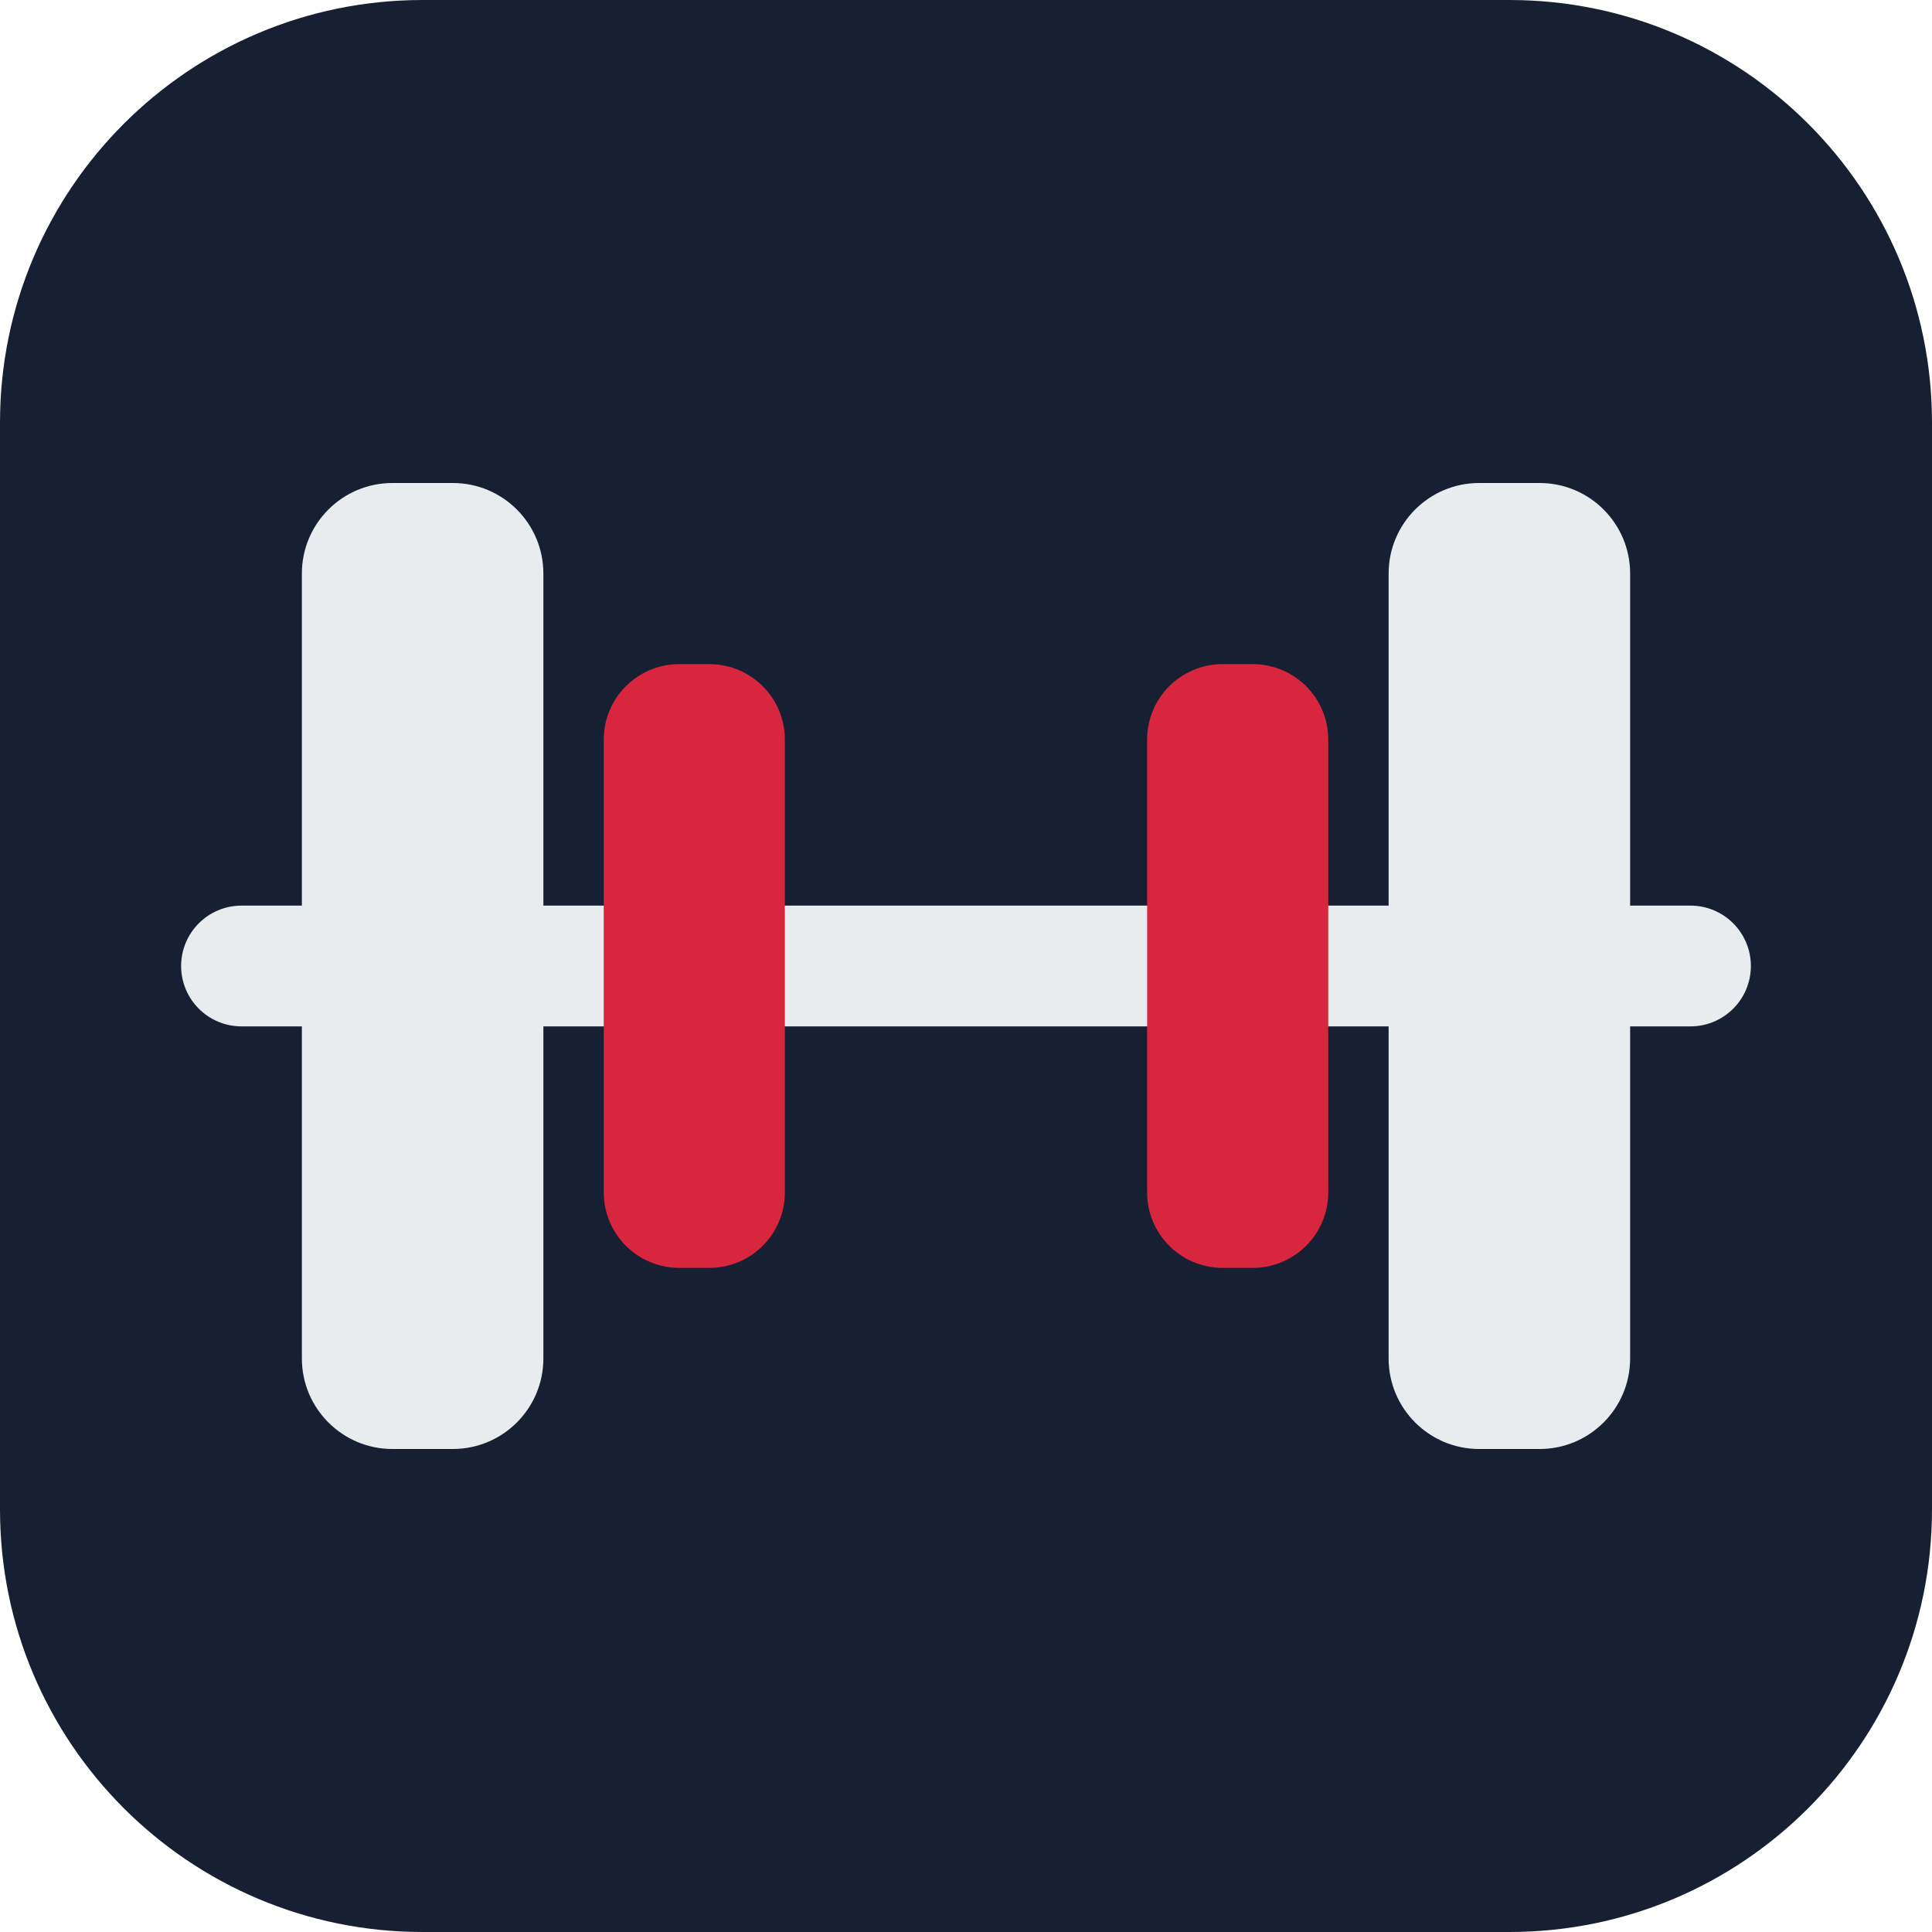
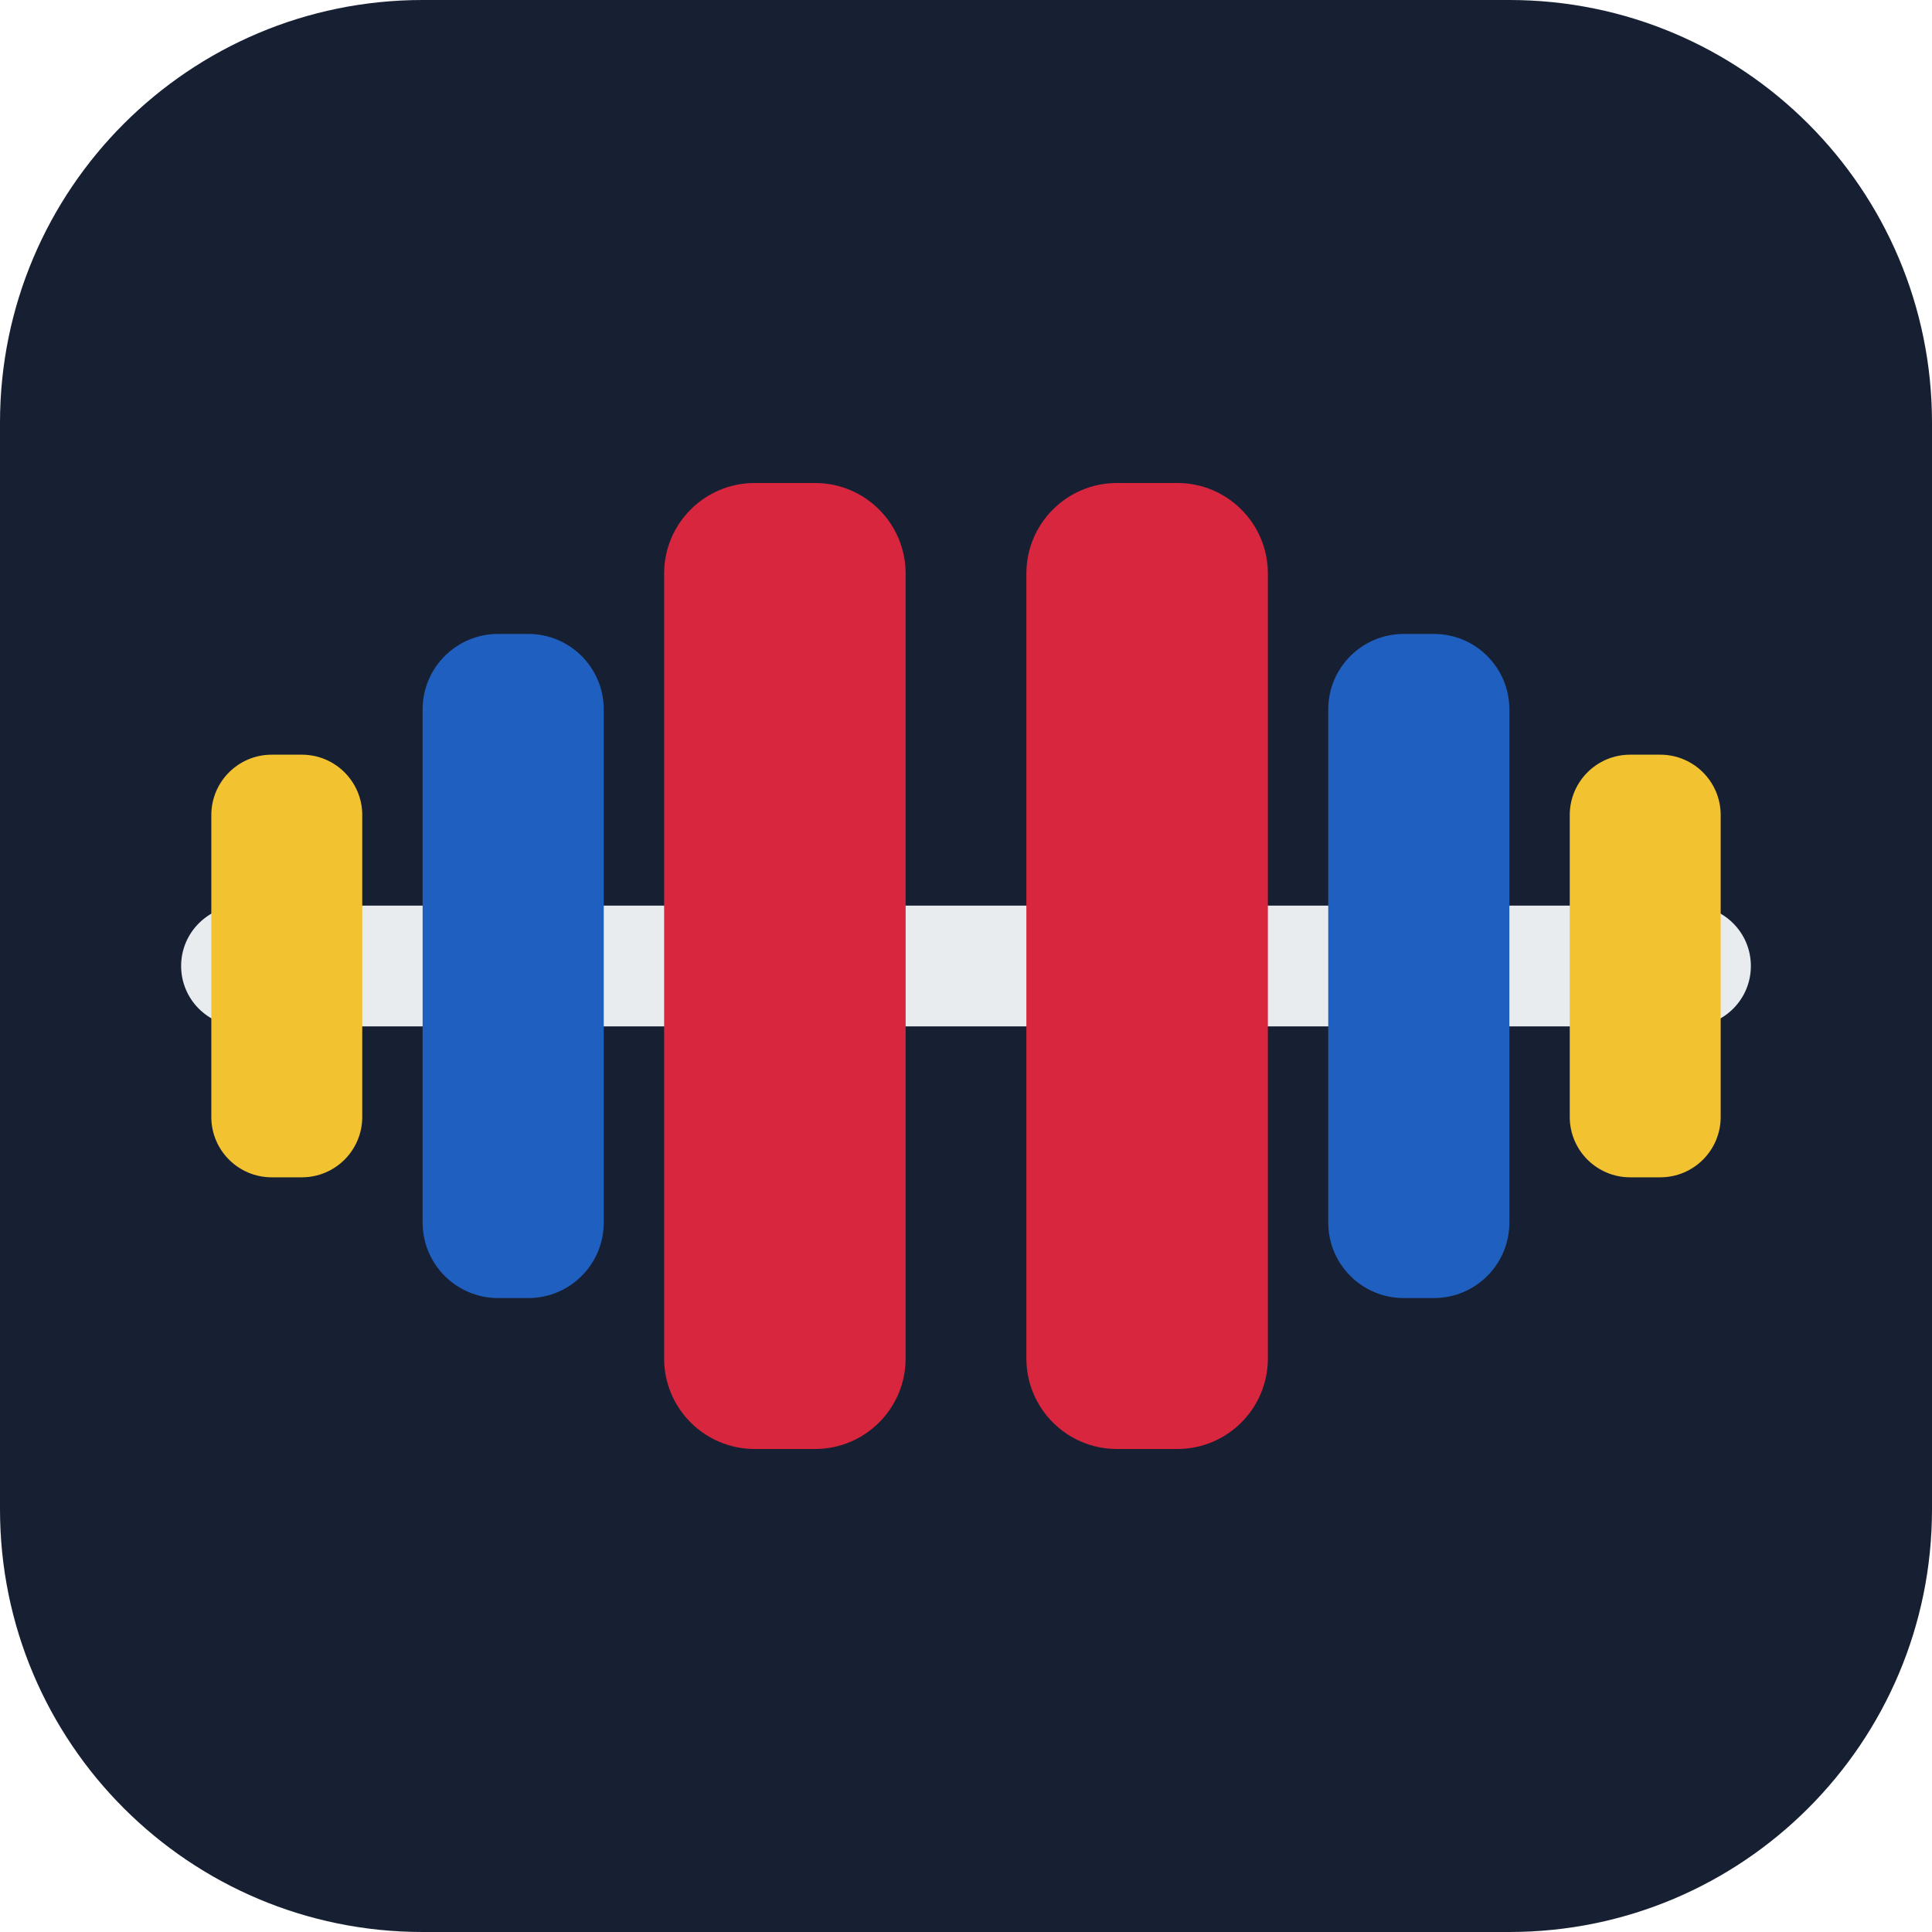
<svg xmlns="http://www.w3.org/2000/svg" viewBox="0 0 64 64">
  <rect width="64" height="64" rx="14" fill="#172033" />
  <rect x="6" y="30" width="52" height="4" rx="2" fill="#E9ECEE" />
-   <rect x="10" y="16" width="8" height="32" rx="3" fill="#E9ECEE" />
-   <rect x="46" y="16" width="8" height="32" rx="3" fill="#E9ECEE" />
-   <rect x="20" y="22" width="6" height="20" rx="2.5" fill="#D7263D" />
-   <rect x="38" y="22" width="6" height="20" rx="2.5" fill="#D7263D" />
+   <rect x="22" y="16" width="8" height="32" rx="3" fill="#D7263D" />
+   <rect x="34" y="16" width="8" height="32" rx="3" fill="#D7263D" />
+   <rect x="14" y="21" width="6" height="22" rx="2.5" fill="#1F5FBF" />
+   <rect x="44" y="21" width="6" height="22" rx="2.5" fill="#1F5FBF" />
+   <rect x="7" y="25" width="5" height="14" rx="2" fill="#F2C230" />
+   <rect x="52" y="25" width="5" height="14" rx="2" fill="#F2C230" />
</svg>
